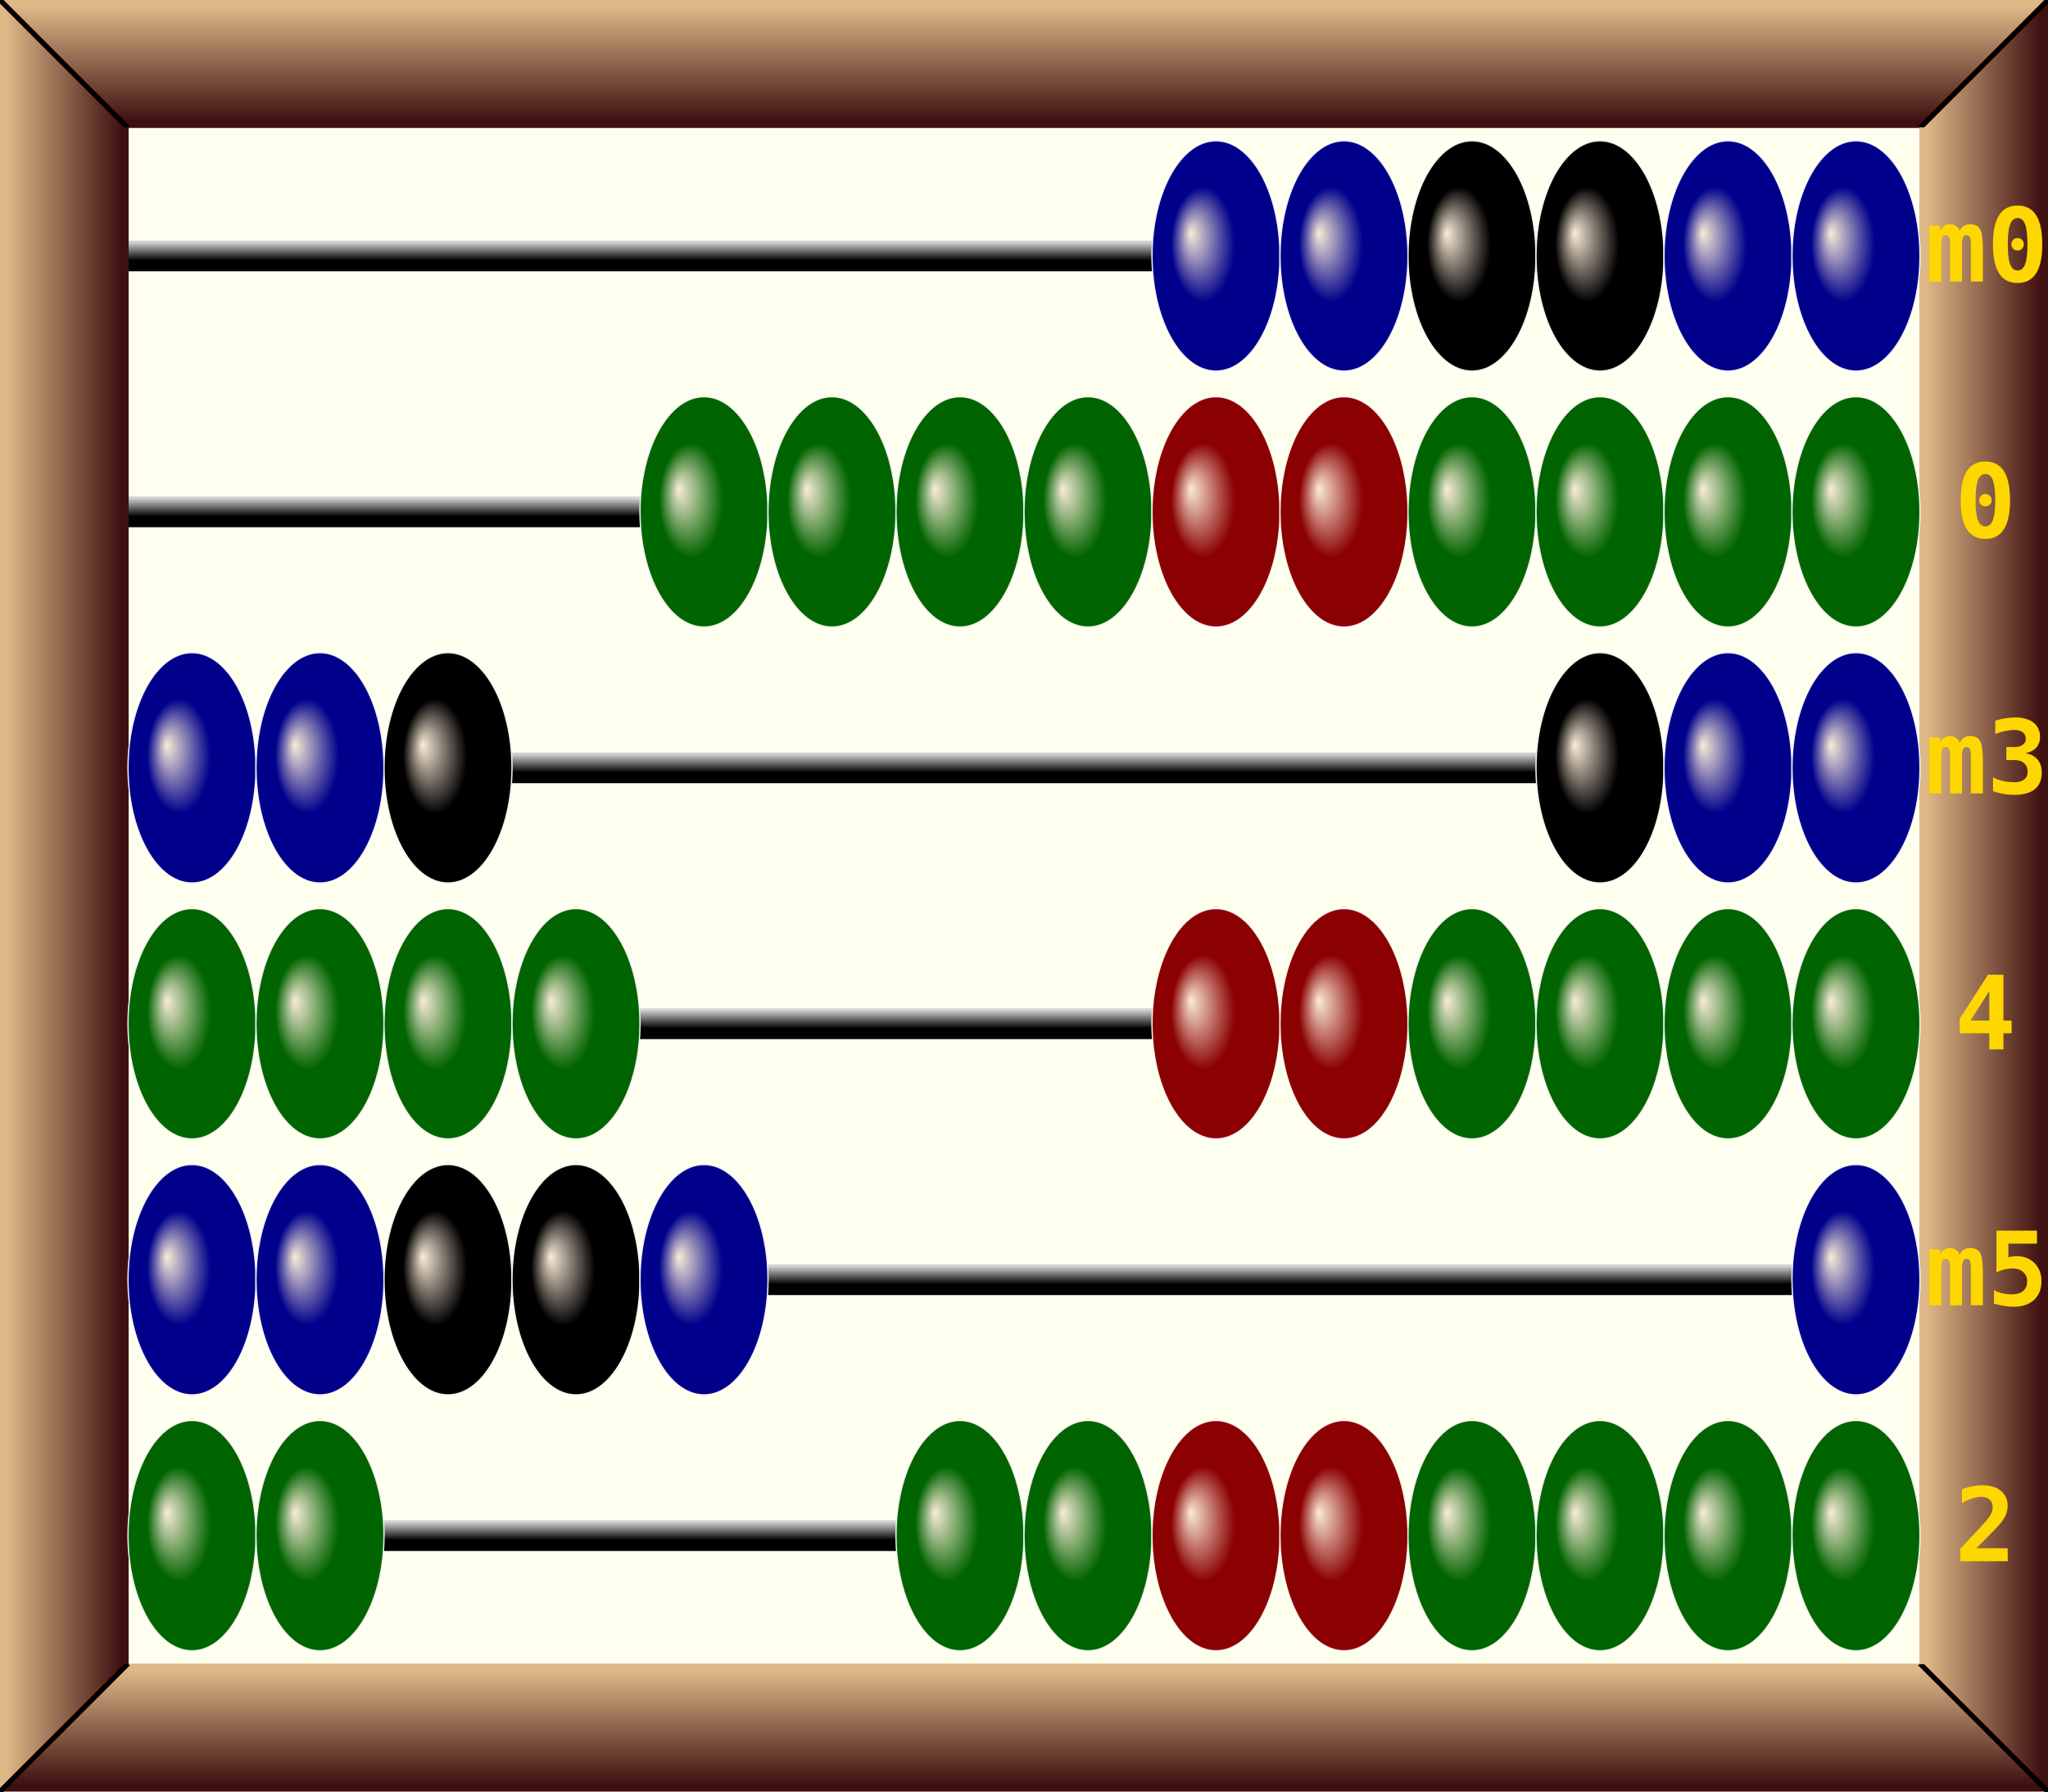
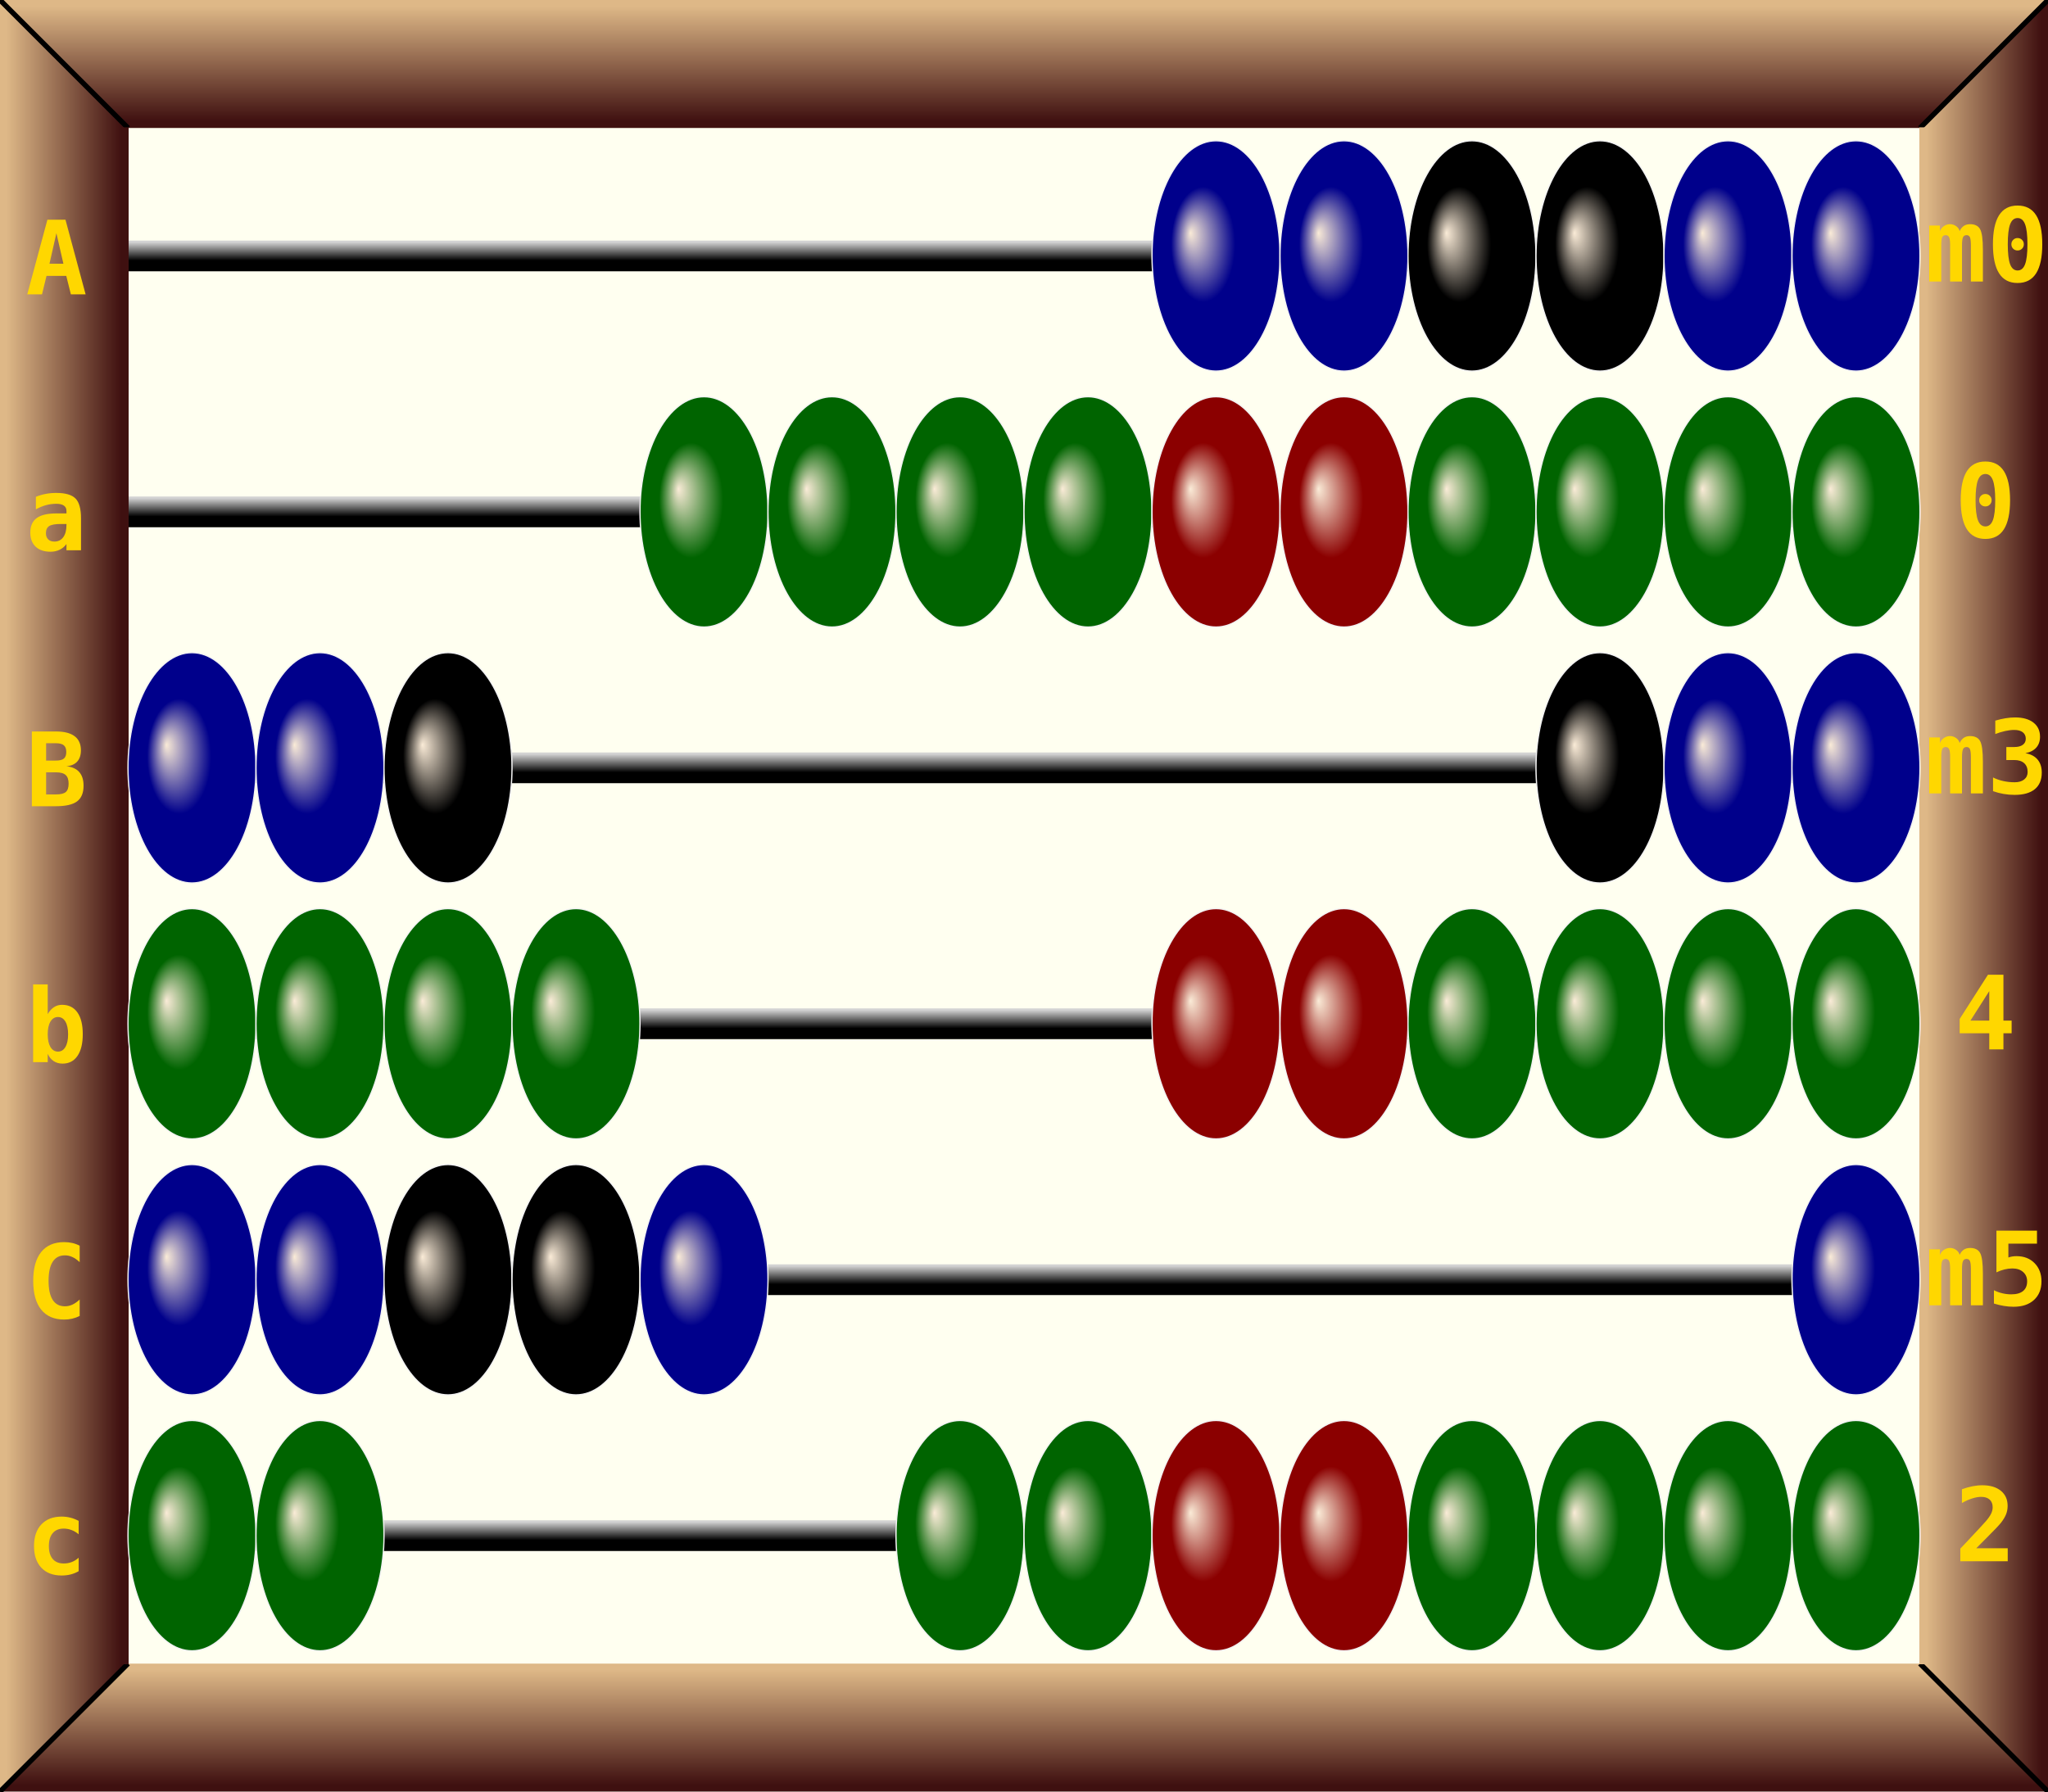
<svg xmlns="http://www.w3.org/2000/svg" x="0px" y="0px" width="264.0px" height="231.0px" viewBox="0 0 1600 1400">
  <style>
.names {;
font: bold 80px mono;
fill: Gold;
}
</style>
  <defs>
    <radialGradient id="grad1" cx="50%" cy="50%" r="50%" fx="30%" fy="40%">
      <stop offset="0%" stop-color="antiquewhite" />
      <stop offset="50%" stop-color="DarkGreen" />
    </radialGradient>
    <radialGradient id="grad2" cx="50%" cy="50%" r="50%" fx="30%" fy="40%">
      <stop offset="0%" stop-color="antiquewhite" />
      <stop offset="50%" stop-color="DarkRed" />
    </radialGradient>
    <radialGradient id="grad3" cx="50%" cy="50%" r="50%" fx="30%" fy="40%">
      <stop offset="0%" stop-color="antiquewhite" />
      <stop offset="50%" stop-color="DarkBlue" />
    </radialGradient>
    <radialGradient id="grad4" cx="50%" cy="50%" r="50%" fx="30%" fy="40%">
      <stop offset="0%" stop-color="antiquewhite" />
      <stop offset="50%" stop-color="Black" />
    </radialGradient>
    <linearGradient id="rod" gradientTransform="rotate(90)">
      <stop offset="5%" stop-color="LightGrey" />
      <stop offset="65%" stop-color="Black" />
    </linearGradient>
    <linearGradient id="framegrad">
      <stop offset="5%" stop-color="BurlyWood" />
      <stop offset="95%" stop-color="#3f1010" />
    </linearGradient>
    <linearGradient id="framegrad2" gradientTransform="rotate(90)">
      <stop offset="5%" stop-color="BurlyWood" />
      <stop offset="95%" stop-color="#3f1010" />
    </linearGradient>
    <g id="bead">
      <ellipse cy="100" cx="50" ry="90" rx="50" fill="url(#grad1)" stroke="#F2F2F2" />
    </g>
    <g id="bead2">
      <ellipse cy="100" cx="50" ry="90" rx="50" fill="url(#grad2)" stroke="#F2F2F2" />
    </g>
    <g id="bead3">
      <ellipse cy="100" cx="50" ry="90" rx="50" fill="url(#grad3)" stroke="#F2F2F2" />
    </g>
    <g id="bead4">
      <ellipse cy="100" cx="50" ry="90" rx="50" fill="url(#grad4)" stroke="#F2F2F2" />
    </g>
    <g id="frame">
      <rect y="0" fill="url(#framegrad)" width="100" height="200" stroke="url(#framegrad)" />
    </g>
  </defs>
  <rect width="1600" height="1400" x="0" y="0" fill="Ivory" />
  <rect y="0" x="0" fill="url(#framegrad2)" width="1600" height="100" />
  <polygon fill="url(#framegrad)" points="0,0 0,100 100,100" />
  <polygon fill="url(#framegrad)" points="1500,100 1600,0     1600,100" />
  <line x1="0" y1="0" x2="100" y2="100" stroke="black" stroke-width="4" />
  <line x1="1600" y1="0" x2="1500" y2="100" stroke="black" stroke-width="4" />
  <rect y="1300" x="0" fill="url(#framegrad2)" width="1600" height="100" />
  <polygon fill="url(#framegrad)" points="0,1400     100,1300 0,1300" />
  <polygon fill="url(#framegrad)" points="1500,1300     1600,1300 1600,1400" />
  <line x1="0" y1="1400" x2="100" y2="1300" stroke="black" stroke-width="4" />
  <line x1="1600" y1="1400" x2="1500" y2="1300" stroke="black" stroke-width="4" />
  <rect y="188" x="0" fill="url(#rod)" width="1500" height="24" />
  <use href="#frame" x="0" y="100" />
  <use href="#frame" x="1500" y="100" />
  <use href="#bead3" x="900" y="100" />
  <use href="#bead3" x="1000" y="100" />
  <use href="#bead4" x="1100" y="100" />
  <use href="#bead4" x="1200" y="100" />
  <use href="#bead3" x="1300" y="100" />
  <use href="#bead3" x="1400" y="100" />
+   <text x="20" y="230" class="names">A</text>
  <rect y="388" x="0" fill="url(#rod)" width="1500" height="24" />
  <use href="#frame" x="0" y="300" />
  <use href="#frame" x="1500" y="300" />
  <use href="#bead" x="500" y="300" />
  <use href="#bead" x="600" y="300" />
  <use href="#bead" x="700" y="300" />
  <use href="#bead" x="800" y="300" />
  <use href="#bead2" x="900" y="300" />
  <use href="#bead2" x="1000" y="300" />
  <use href="#bead" x="1100" y="300" />
  <use href="#bead" x="1200" y="300" />
  <use href="#bead" x="1300" y="300" />
  <use href="#bead" x="1400" y="300" />
+   <text x="20" y="430" class="names">a</text>
  <rect y="588" x="0" fill="url(#rod)" width="1500" height="24" />
  <use href="#frame" x="0" y="500" />
  <use href="#frame" x="1500" y="500" />
  <use href="#bead3" x="100" y="500" />
  <use href="#bead3" x="200" y="500" />
  <use href="#bead4" x="300" y="500" />
  <use href="#bead4" x="1200" y="500" />
  <use href="#bead3" x="1300" y="500" />
  <use href="#bead3" x="1400" y="500" />
+   <text x="20" y="630" class="names">B</text>
  <rect y="788" x="0" fill="url(#rod)" width="1500" height="24" />
  <use href="#frame" x="0" y="700" />
  <use href="#frame" x="1500" y="700" />
  <use href="#bead" x="100" y="700" />
  <use href="#bead" x="200" y="700" />
  <use href="#bead" x="300" y="700" />
  <use href="#bead" x="400" y="700" />
  <use href="#bead2" x="900" y="700" />
  <use href="#bead2" x="1000" y="700" />
  <use href="#bead" x="1100" y="700" />
  <use href="#bead" x="1200" y="700" />
  <use href="#bead" x="1300" y="700" />
  <use href="#bead" x="1400" y="700" />
+   <text x="20" y="830" class="names">b</text>
  <rect y="988" x="0" fill="url(#rod)" width="1500" height="24" />
  <use href="#frame" x="0" y="900" />
  <use href="#frame" x="1500" y="900" />
  <use href="#bead3" x="100" y="900" />
  <use href="#bead3" x="200" y="900" />
  <use href="#bead4" x="300" y="900" />
  <use href="#bead4" x="400" y="900" />
  <use href="#bead3" x="500" y="900" />
  <use href="#bead3" x="1400" y="900" />
+   <text x="20" y="1030" class="names">C</text>
  <rect y="1188" x="0" fill="url(#rod)" width="1500" height="24" />
  <use href="#frame" x="0" y="1100" />
  <use href="#frame" x="1500" y="1100" />
  <use href="#bead" x="100" y="1100" />
  <use href="#bead" x="200" y="1100" />
  <use href="#bead" x="700" y="1100" />
  <use href="#bead" x="800" y="1100" />
  <use href="#bead2" x="900" y="1100" />
  <use href="#bead2" x="1000" y="1100" />
  <use href="#bead" x="1100" y="1100" />
  <use href="#bead" x="1200" y="1100" />
  <use href="#bead" x="1300" y="1100" />
  <use href="#bead" x="1400" y="1100" />
+   <text x="20" y="1230" class="names">c</text>
  <text x="1504" y="220" class="names">m0</text>
  <text x="1527" y="420" class="names">0</text>
  <text x="1504" y="620" class="names">m3</text>
  <text x="1527" y="820" class="names">4</text>
  <text x="1504" y="1020" class="names">m5</text>
  <text x="1527" y="1220" class="names">2</text>
</svg>
